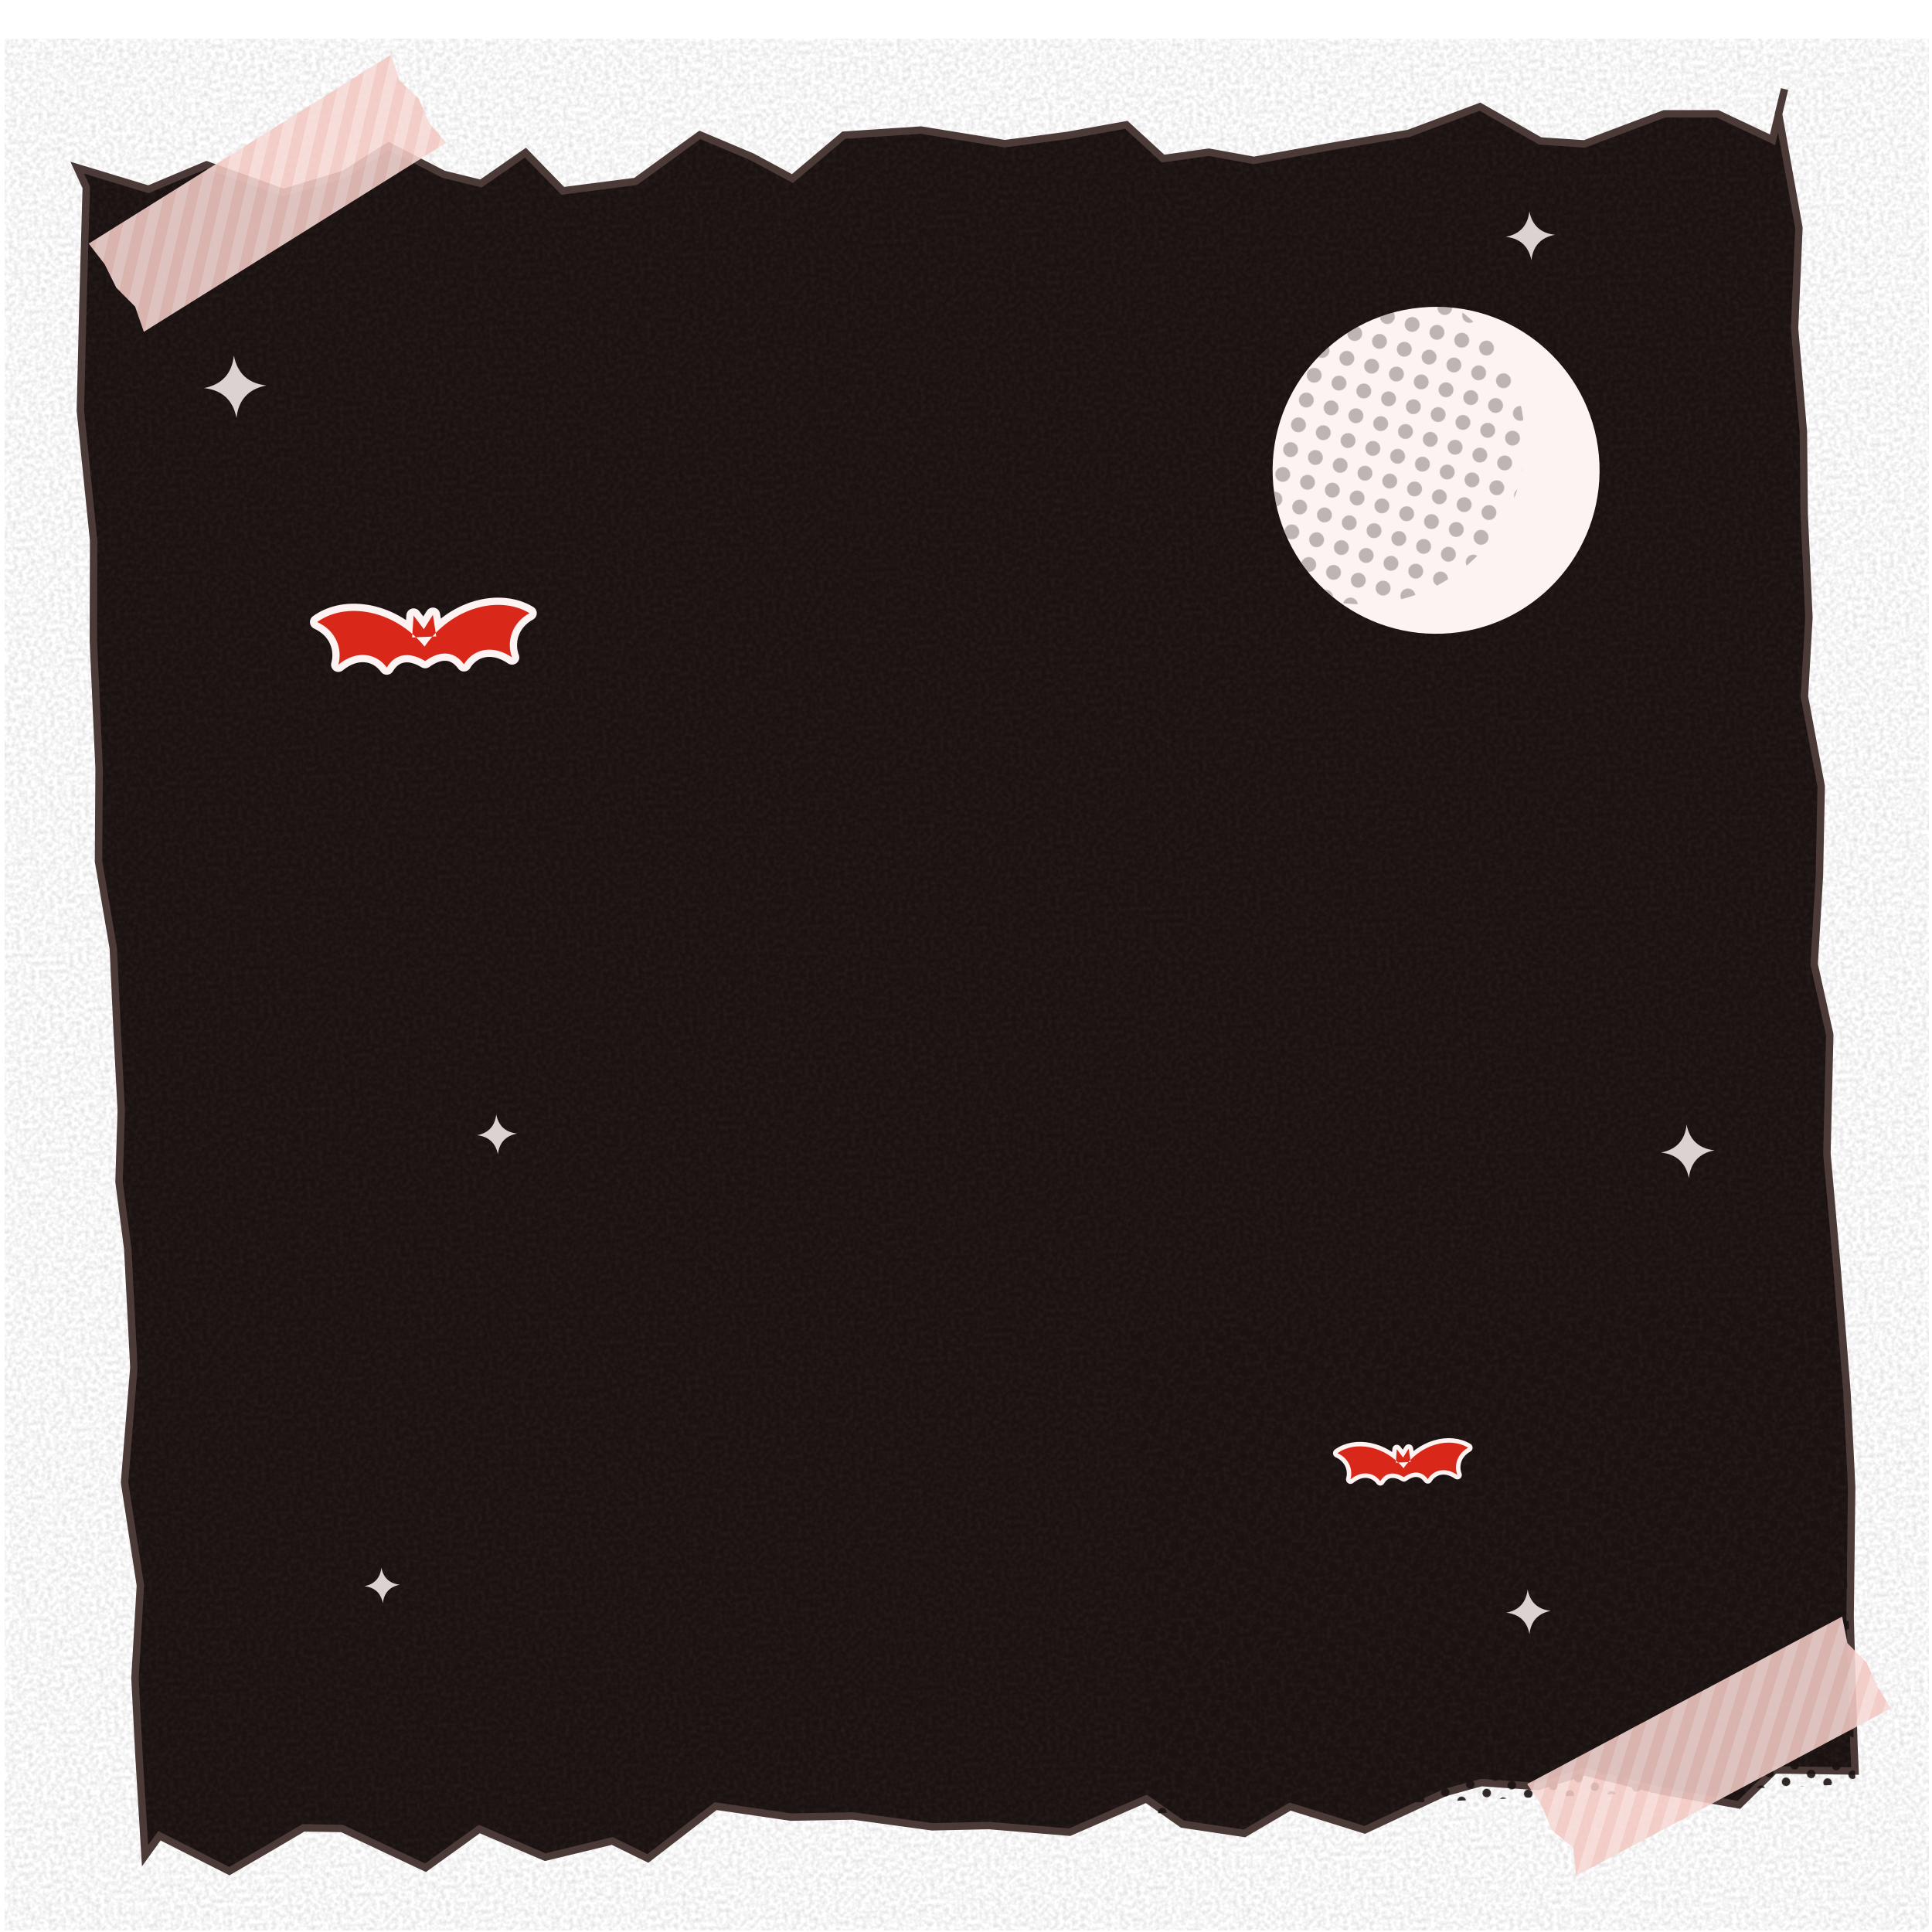
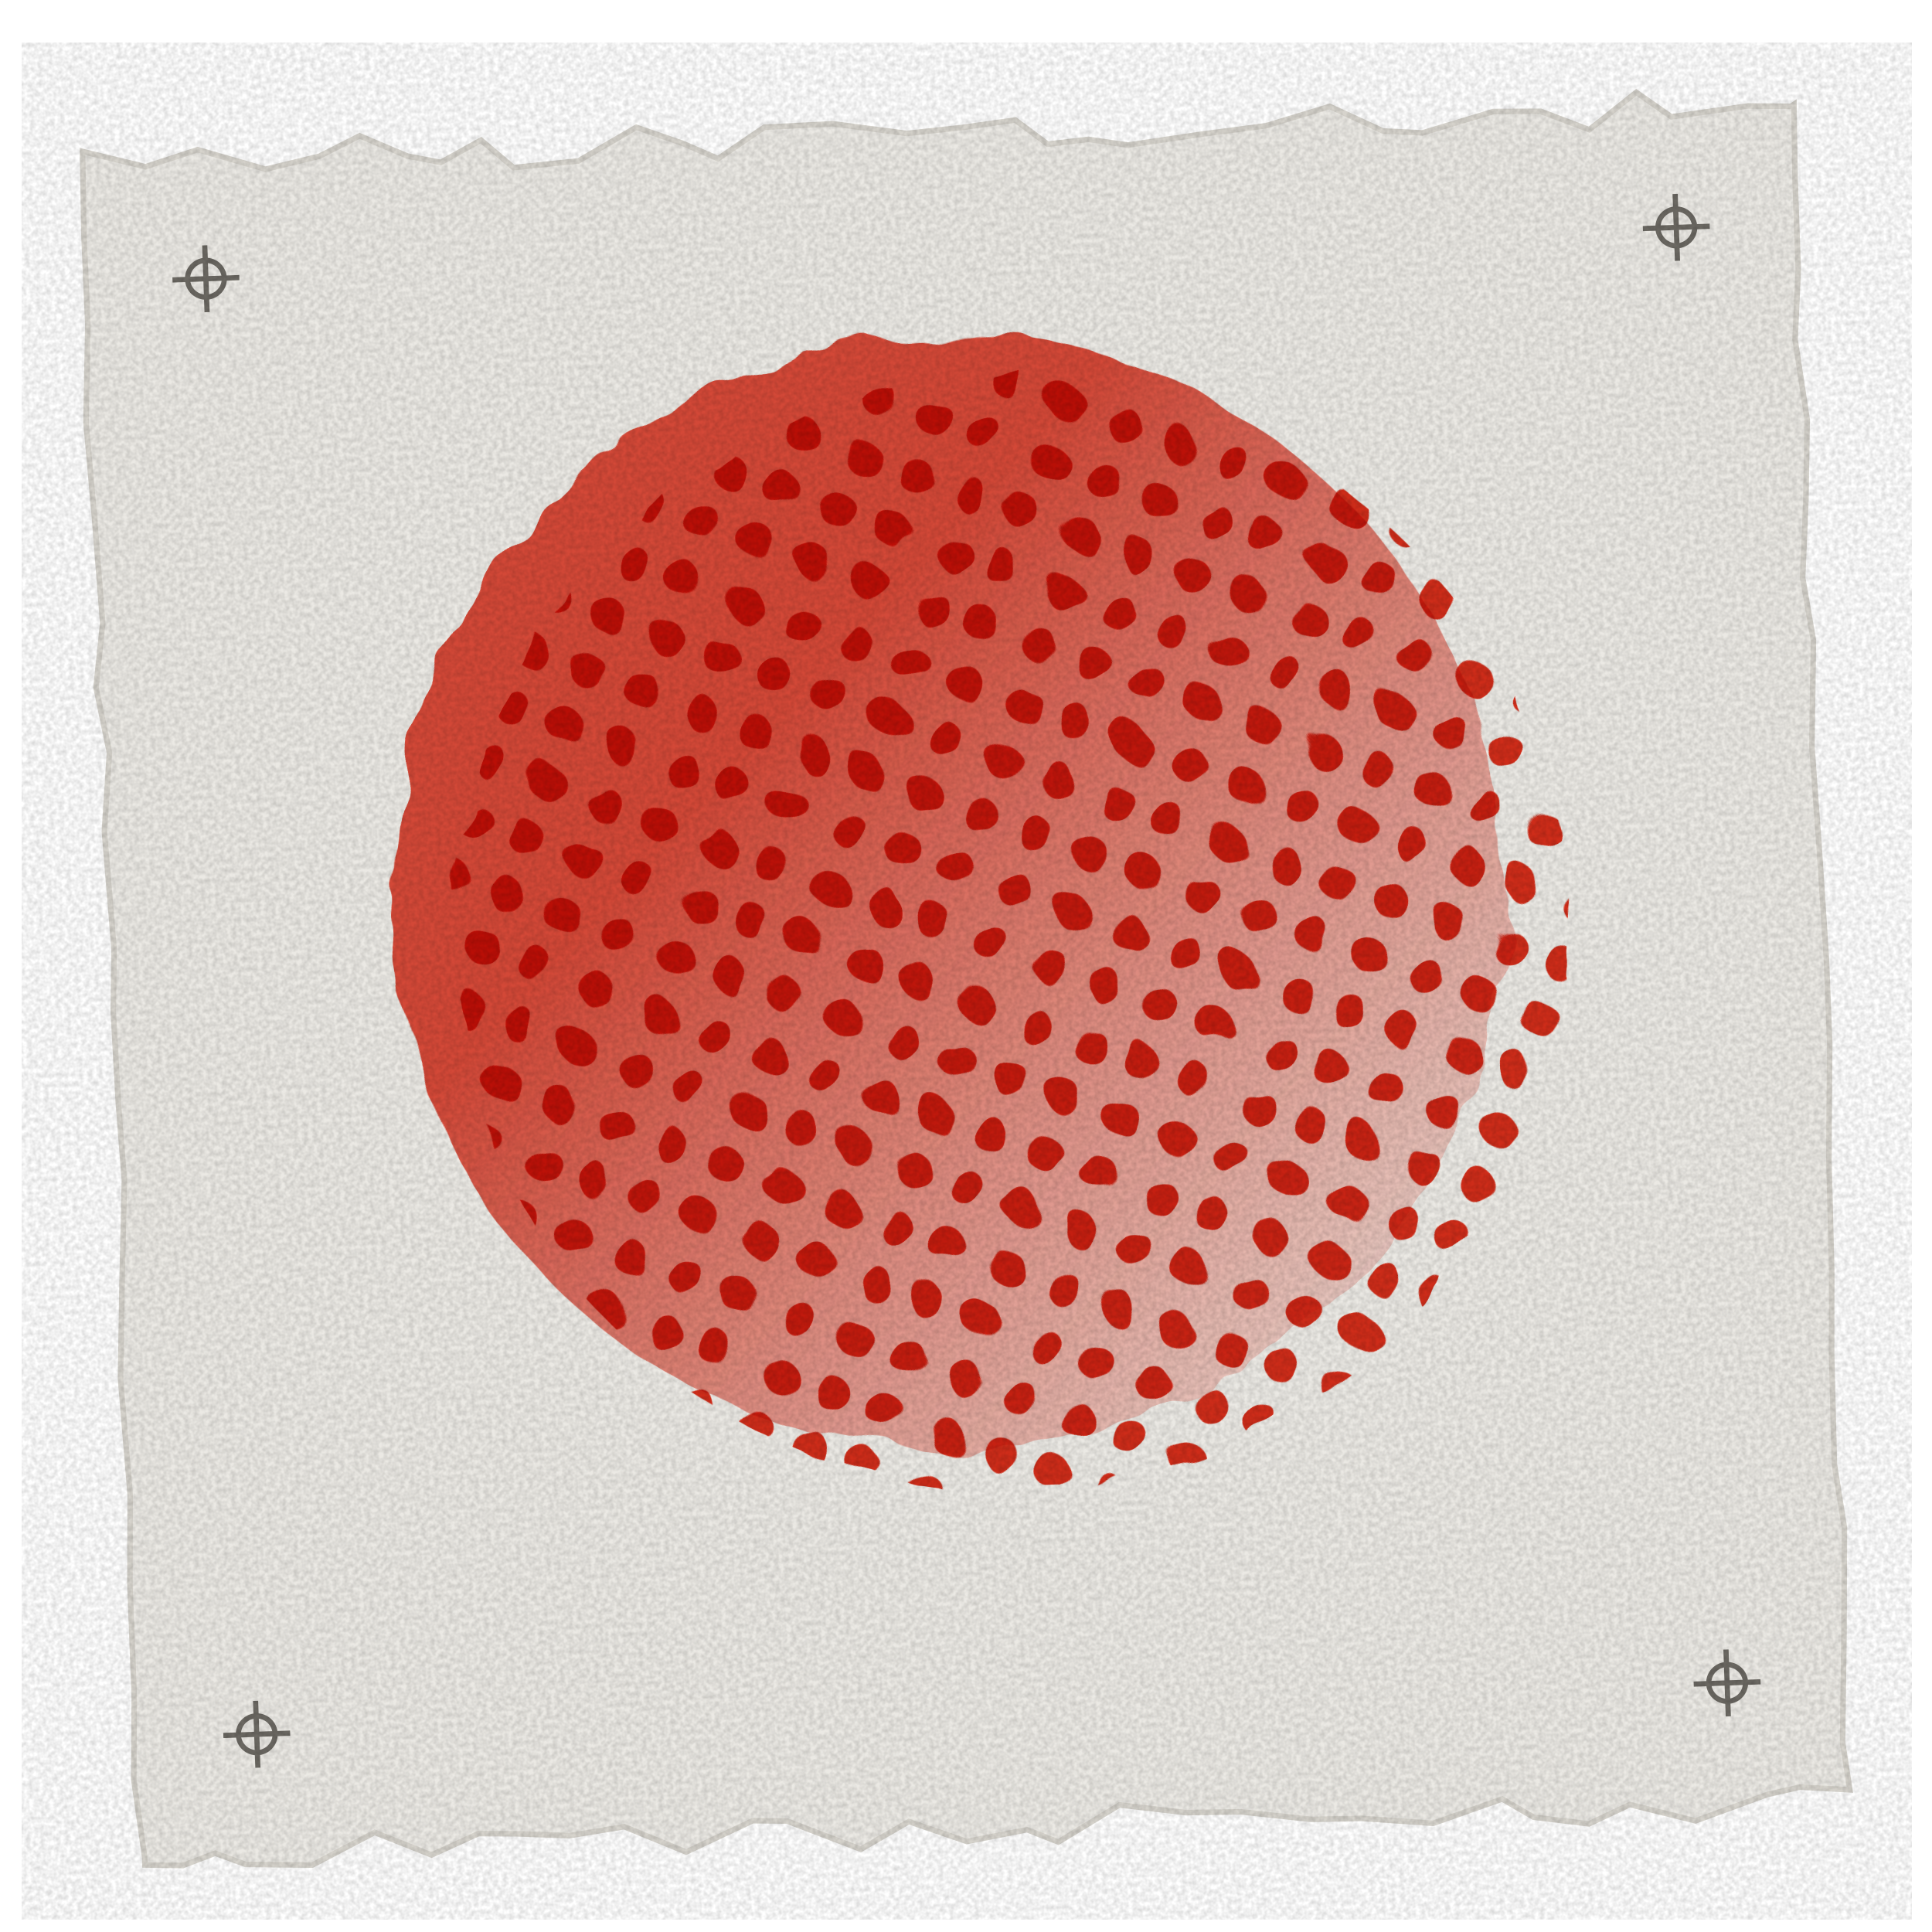
<svg xmlns="http://www.w3.org/2000/svg" viewBox="0 0 520 520" width="520" height="520">
  <defs>
-     <pattern id="dots" width="5" height="5" patternUnits="userSpaceOnUse" patternTransform="rotate(30)">
-       <circle cx="2.5" cy="2.5" r="1.15" fill="#1a1211" />
+     <filter id="rough" x="-5%" y="-5%" width="110%" height="110%">
+       <feTurbulence type="fractalNoise" baseFrequency=".045" numOctaves="3" seed="9" />
+       <feDisplacementMap in="SourceGraphic" scale="9" />
+     </filter>
+     <filter id="inky" x="-5%" y="-5%" width="110%" height="110%">
+       <feTurbulence type="fractalNoise" baseFrequency=".05" numOctaves="3" seed="3" result="w" />
+       <feDisplacementMap in="SourceGraphic" in2="w" scale="8" result="d" />
+       <feTurbulence type="fractalNoise" baseFrequency="1.4" seed="5" />
+       <feColorMatrix values="0 0 0 0 0  0 0 0 0 0  0 0 0 0 0  0 0 0 -16 14.6" />
+       <feComposite in="d" operator="in" />
+     </filter>
+     <filter id="grain" x="0" y="0" width="100%" height="100%">
+       <feTurbulence type="fractalNoise" baseFrequency=".75" numOctaves="2" seed="7" stitchTiles="stitch" />
+       <feColorMatrix values="0 0 0 0 0  0 0 0 0 0  0 0 0 0 0  0 0 0 .32 -.08" />
+     </filter>
+     <pattern id="dots" width="16" height="16" patternUnits="userSpaceOnUse" patternTransform="rotate(22)">
+       <circle cx="8" cy="8" r="4.6" fill="#e0301c" />
    </pattern>
-     <pattern id="moondots" width="7" height="7" patternUnits="userSpaceOnUse" patternTransform="rotate(20)">
-       <circle cx="3.5" cy="3.5" r="2" fill="#1a1211" />
-     </pattern>
-     <pattern id="tape" width="6" height="6" patternUnits="userSpaceOnUse" patternTransform="rotate(45)">
-       <rect width="6" height="6" fill="#f3c9c3" />
-       <rect width="3" height="6" fill="#f7dad6" />
-     </pattern>
-     <clipPath id="mugbody">
-       <rect x="24" y="44" width="60" height="72" rx="13" />
-     </clipPath>
-     <filter id="grain" x="0" y="0" width="100%" height="100%">
-       <feTurbulence type="fractalNoise" baseFrequency=".85" numOctaves="2" seed="7" stitchTiles="stitch" />
-       <feColorMatrix type="matrix" values="0 0 0 0 .1  0 0 0 0 .07  0 0 0 0 .07  0 0 0 -1.6 1.05" />
-     </filter>
+     <linearGradient id="fade" x1="0" y1="0" x2="1" y2="1">
+       <stop offset=".35" stop-color="#fff" />
+       <stop offset="1" stop-color="#fff" stop-opacity="0" />
+     </linearGradient>
+     <mask id="fademask" maskContentUnits="objectBoundingBox">
+       <rect width="1" height="1" fill="url(#fade)" />
+     </mask>
  </defs>
-   <g transform="rotate(-2.4 260 260)">
-     <path d="M30.0 35.3 L48.9 41.9 L64.8 36.0 L85.2 44.3 L101.6 40.1 L114.0 33.0 L128.4 41.2 L138.4 44.1 L150.7 36.3 L160.3 47.0 L180.0 45.3 L197.8 33.5 L211.6 40.0 L222.2 46.3 L236.5 35.2 L257.3 34.7 L279.7 39.3 L296.6 37.8 L312.6 35.6 L322.1 45.1 L334.5 43.9 L346.5 46.6 L368.4 43.6 L388.4 41.1 L407.9 34.7 L423.7 44.6 L435.6 45.9 L457.4 38.7 L471.7 39.3 L486.2 46.9 L490.0 33.4 L488.1 40.0 L492.3 70.9 L490.0 97.9 L491.2 125.8 L490.5 147.8 L490.6 175.8 L488.5 197.0 L492.0 221.3 L490.5 245.5 L488.1 269.1 L491.5 288.2 L489.4 320.2 L490.8 350.5 L492.1 384.7 L492.3 410.0 L490.4 445.3 L490.0 479.2 L490.0 486.5 L468.4 485.3 L458.4 494.3 L438.2 489.8 L417.2 483.7 L404.5 487.1 L389.4 485.4 L379.4 487.7 L357.5 496.8 L337.7 489.7 L325.1 496.4 L308.5 493.2 L299.1 486.0 L278.1 494.1 L256.4 491.4 L241.2 491.1 L220.0 487.3 L203.3 486.9 L183.2 483.1 L164.4 496.4 L155.0 491.3 L136.8 494.9 L119.4 486.6 L104.5 496.4 L82.5 484.9 L72.1 484.3 L62.7 489.3 L51.7 495.1 L33.3 484.8 L29.2 490.0 L28.7 463.1 L28.5 442.1 L31.0 417.3 L27.9 389.4 L31.7 358.6 L31.4 326.7 L29.8 308.5 L31.2 289.4 L31.0 268.2 L30.9 245.7 L27.9 222.1 L29.1 197.1 L29.0 162.8 L30.2 135.8 L28.1 100.7 L30.0 71.9 L32.2 40.7Z" fill="#1a1211" stroke="#4a3936" stroke-width="2" />
-     <rect x="30" y="40" width="460" height="450" filter="url(#grain)" opacity=".2" />
-     <rect x="300" y="360" width="190" height="130" fill="url(#dots)" opacity=".9" />
-     <g>
-       <circle cx="392" cy="132" r="44" fill="#fdf3f2" />
-       <clipPath id="moonclip392">
-         <circle cx="392" cy="132" r="44" />
-       </clipPath>
-       <circle cx="372.2" cy="123.2" r="44" fill="url(#moondots)" opacity=".28" clip-path="url(#moonclip392)" />
+   <g transform="rotate(-2 260 260)">
+     <path d="M30.0 32.6 L46.8 37.3 L61.0 33.2 L79.1 39.1 L93.7 36.1 L104.7 31.0 L117.4 36.9 L126.3 38.9 L137.3 33.3 L145.8 41.0 L163.3 39.8 L179.2 31.3 L191.4 36.0 L200.9 40.5 L213.6 32.5 L232.1 32.2 L251.9 35.5 L267.0 34.4 L281.2 32.9 L289.7 39.7 L300.7 38.8 L311.3 40.7 L330.8 38.5 L348.6 36.8 L365.9 32.2 L380.0 39.3 L390.6 40.2 L409.9 35.1 L422.6 35.5 L435.5 40.9 L448.5 31.3 L457.7 38.2 L478.4 36.0 L490.0 36.5 L490.8 36.0 L490.4 55.6 L490.4 80.5 L488.9 99.3 L491.4 120.9 L490.3 142.5 L488.7 163.4 L491.0 180.4 L489.6 208.9 L490.6 235.8 L491.5 266.2 L491.6 288.7 L490.3 320.1 L490.0 350.2 L489.2 372.2 L488.9 402.2 L491.0 419.3 L489.9 447.7 L488.5 477.1 L490.0 489.9 L476.6 488.7 L467.7 490.4 L448.2 496.8 L430.7 491.8 L419.5 496.6 L404.7 494.3 L396.4 489.1 L377.6 495.0 L358.4 493.0 L344.9 492.8 L326.0 490.1 L311.2 489.8 L293.4 487.1 L276.6 496.5 L268.3 492.9 L252.0 495.5 L236.6 489.6 L223.4 496.6 L203.8 488.3 L194.6 487.9 L186.2 491.5 L176.4 495.7 L160.0 488.3 L145.2 490.2 L130.8 489.2 L120.7 488.8 L107.9 494.1 L92.8 487.5 L75.7 495.7 L57.8 494.9 L49.7 491.6 L40.9 494.6 L30.7 494.1 L30.7 492.0 L28.5 471.0 L29.4 448.8 L29.3 418.3 L30.2 394.3 L28.7 363.1 L30.0 337.5 L31.6 309.8 L30.7 288.8 L30.2 264.4 L31.0 247.4 L29.5 215.7 L31.6 194.6 L28.6 176.9 L31.0 159.7 L29.8 131.6 L28.4 105.6 L29.8 79.3 L29.6 55.1Z" fill="#ebe9e4" stroke="#d6d3cc" stroke-width="1.5" />
+     <circle cx="272" cy="252" r="150" fill="url(#dots)" filter="url(#rough)" style="mix-blend-mode:multiply" />
+     <circle cx="256" cy="240" r="150" fill="#e0301c" mask="url(#fademask)" opacity=".85" filter="url(#rough)" style="mix-blend-mode:multiply" />
+     <g fill="none" stroke="#6b6862" stroke-width="1.4">
+       <circle cx="62" cy="68" r="4.95" />
+       <path d="M53 68h18M62 59v18" />
    </g>
-     <path transform="translate(70 96) scale(1.4)" fill="#fdf3f2" opacity="0.85" d="M0-6Q.8-.8 6 0 .8.8 0 6-.8.8-6 0-.8-.8 0-6z" />
-     <path transform="translate(132 300) scale(0.9)" fill="#fdf3f2" opacity="0.85" d="M0-6Q.8-.8 6 0 .8.8 0 6-.8.8-6 0-.8-.8 0-6z" />
-     <path transform="translate(420 70) scale(1.1)" fill="#fdf3f2" opacity="0.85" d="M0-6Q.8-.8 6 0 .8.8 0 6-.8.8-6 0-.8-.8 0-6z" />
-     <path transform="translate(452 318) scale(1.2)" fill="#fdf3f2" opacity="0.85" d="M0-6Q.8-.8 6 0 .8.8 0 6-.8.8-6 0-.8-.8 0-6z" />
-     <path transform="translate(96 420) scale(0.8)" fill="#fdf3f2" opacity="0.85" d="M0-6Q.8-.8 6 0 .8.8 0 6-.8.8-6 0-.8-.8 0-6z" />
-     <path transform="translate(404 440) scale(1)" fill="#fdf3f2" opacity="0.85" d="M0-6Q.8-.8 6 0 .8.8 0 6-.8.8-6 0-.8-.8 0-6z" />
-     <g transform="translate(118 168) scale(1.3)">
-       <path d="M0 0C-6-8-16-10-22-6c4 2 5 6 4 9 4-3 8-2 10 1 2-3 5-3 8-1 3-2 6-2 8 1 2-3 6-4 10-1-1-3 0-7 4-9C16-10 6-8 0 0zM-2.5-2-2-6.5 0-3.6 2-6.5 2.5-2z" fill="#fdf3f2" stroke="#fdf3f2" stroke-width="3" stroke-linejoin="round" />
-       <path d="M0 0C-6-8-16-10-22-6c4 2 5 6 4 9 4-3 8-2 10 1 2-3 5-3 8-1 3-2 6-2 8 1 2-3 6-4 10-1-1-3 0-7 4-9C16-10 6-8 0 0zM-2.5-2-2-6.5 0-3.6 2-6.5 2.5-2z" fill="#d92819" />
+     <g fill="none" stroke="#6b6862" stroke-width="1.4">
+       <circle cx="458" cy="68" r="4.95" />
+       <path d="M449 68h18M458 59v18" />
    </g>
-     <g transform="translate(372 400) scale(0.8)">
-       <path d="M0 0C-6-8-16-10-22-6c4 2 5 6 4 9 4-3 8-2 10 1 2-3 5-3 8-1 3-2 6-2 8 1 2-3 6-4 10-1-1-3 0-7 4-9C16-10 6-8 0 0zM-2.5-2-2-6.5 0-3.6 2-6.5 2.5-2z" fill="#fdf3f2" stroke="#fdf3f2" stroke-width="3" stroke-linejoin="round" />
-       <path d="M0 0C-6-8-16-10-22-6c4 2 5 6 4 9 4-3 8-2 10 1 2-3 5-3 8-1 3-2 6-2 8 1 2-3 6-4 10-1-1-3 0-7 4-9C16-10 6-8 0 0zM-2.5-2-2-6.5 0-3.6 2-6.5 2.5-2z" fill="#d92819" />
+     <g fill="none" stroke="#6b6862" stroke-width="1.4">
+       <circle cx="62" cy="460" r="4.95" />
+       <path d="M53 460h18M62 451v18" />
    </g>
+     <g fill="none" stroke="#6b6862" stroke-width="1.4">
+       <circle cx="458" cy="460" r="4.95" />
+       <path d="M449 460h18M458 451v18" />
+     </g>
+     <rect x="30" y="36" width="460" height="456" rx="0" filter="url(#grain)" opacity="0.7" />
  </g>
-   <path d="M-48.0 -14.0 L-47.3 -7.0 L-48.0 0.0 L-46.4 7.0 L-48.0 14.0 L48.0 14.0 L46.9 7.0 L48.0 0.0 L46.2 -7.0 L48.0 -14.0Z" fill="url(#tape)" opacity=".88" transform="translate(72 52) rotate(-32)" />
-   <path d="M-48.0 -14.0 L-47.3 -7.0 L-48.0 0.0 L-45.1 7.0 L-48.0 14.0 L48.0 14.0 L47.6 7.0 L48.0 0.0 L45.9 -7.0 L48.0 -14.0Z" fill="url(#tape)" opacity=".88" transform="translate(460 470) rotate(-28)" />
</svg>
